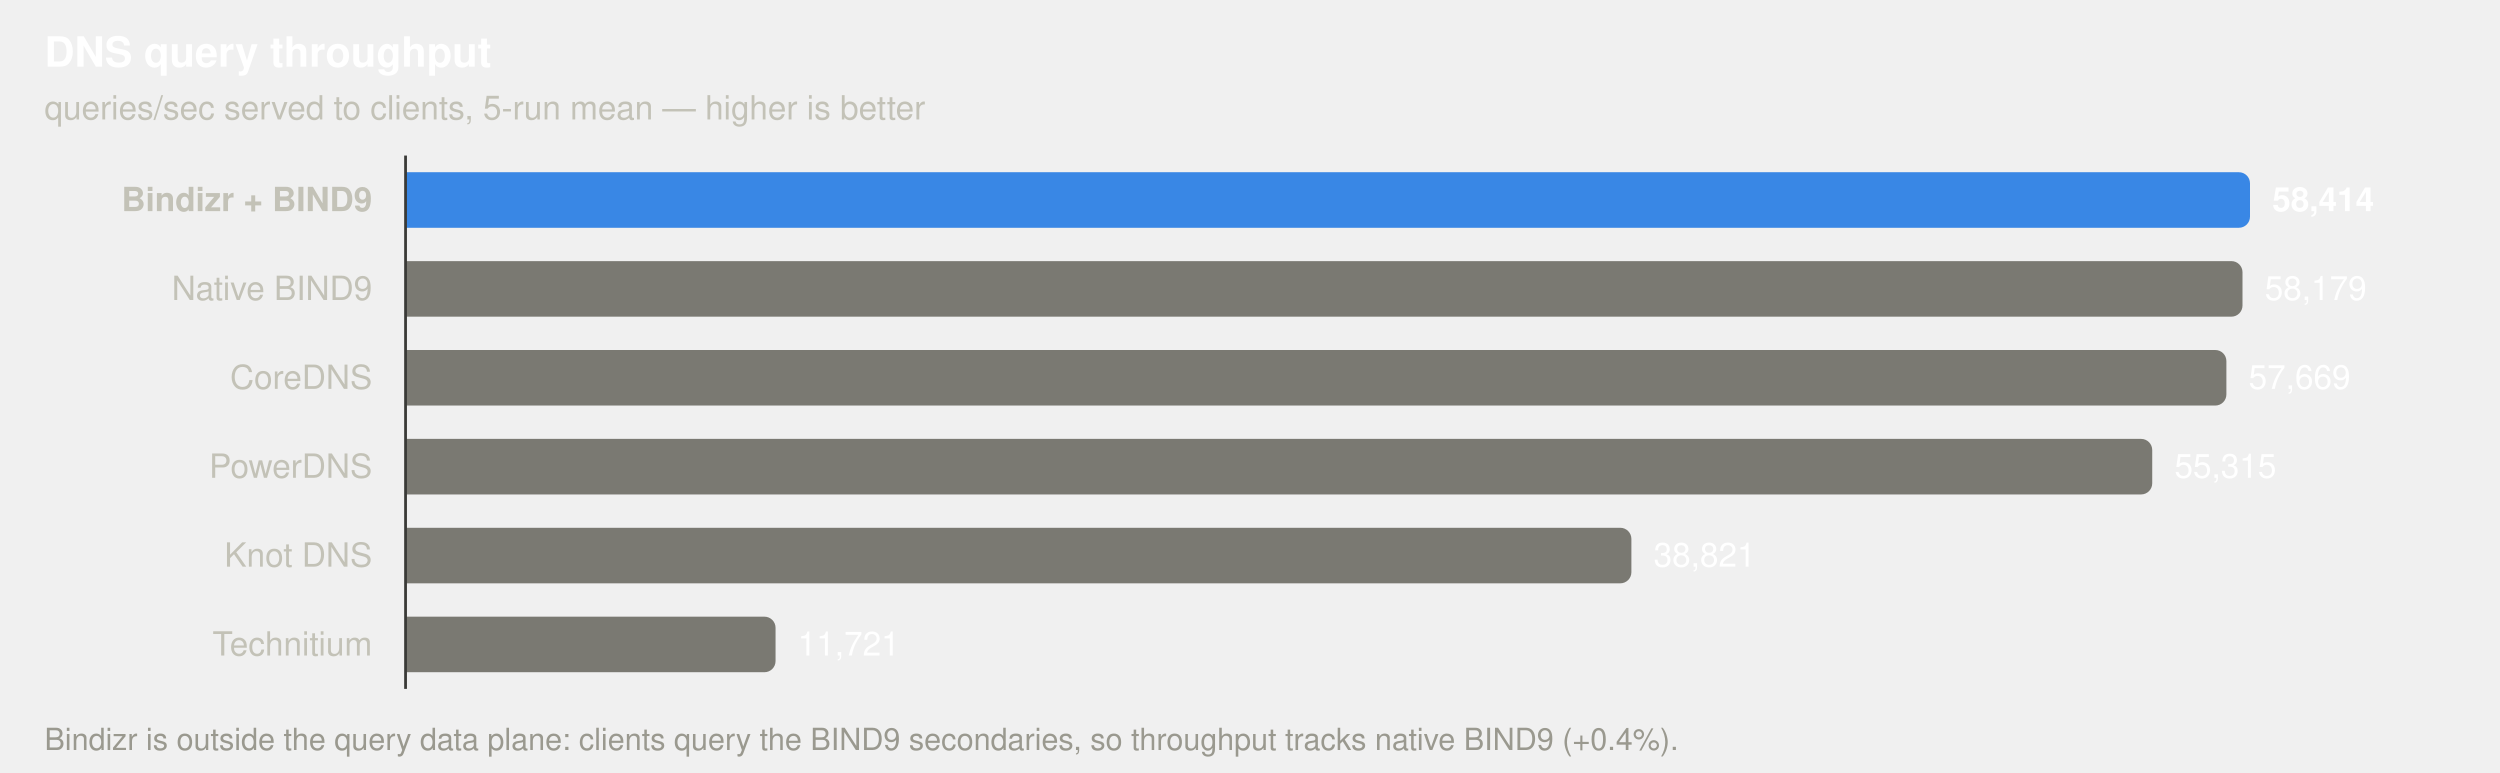
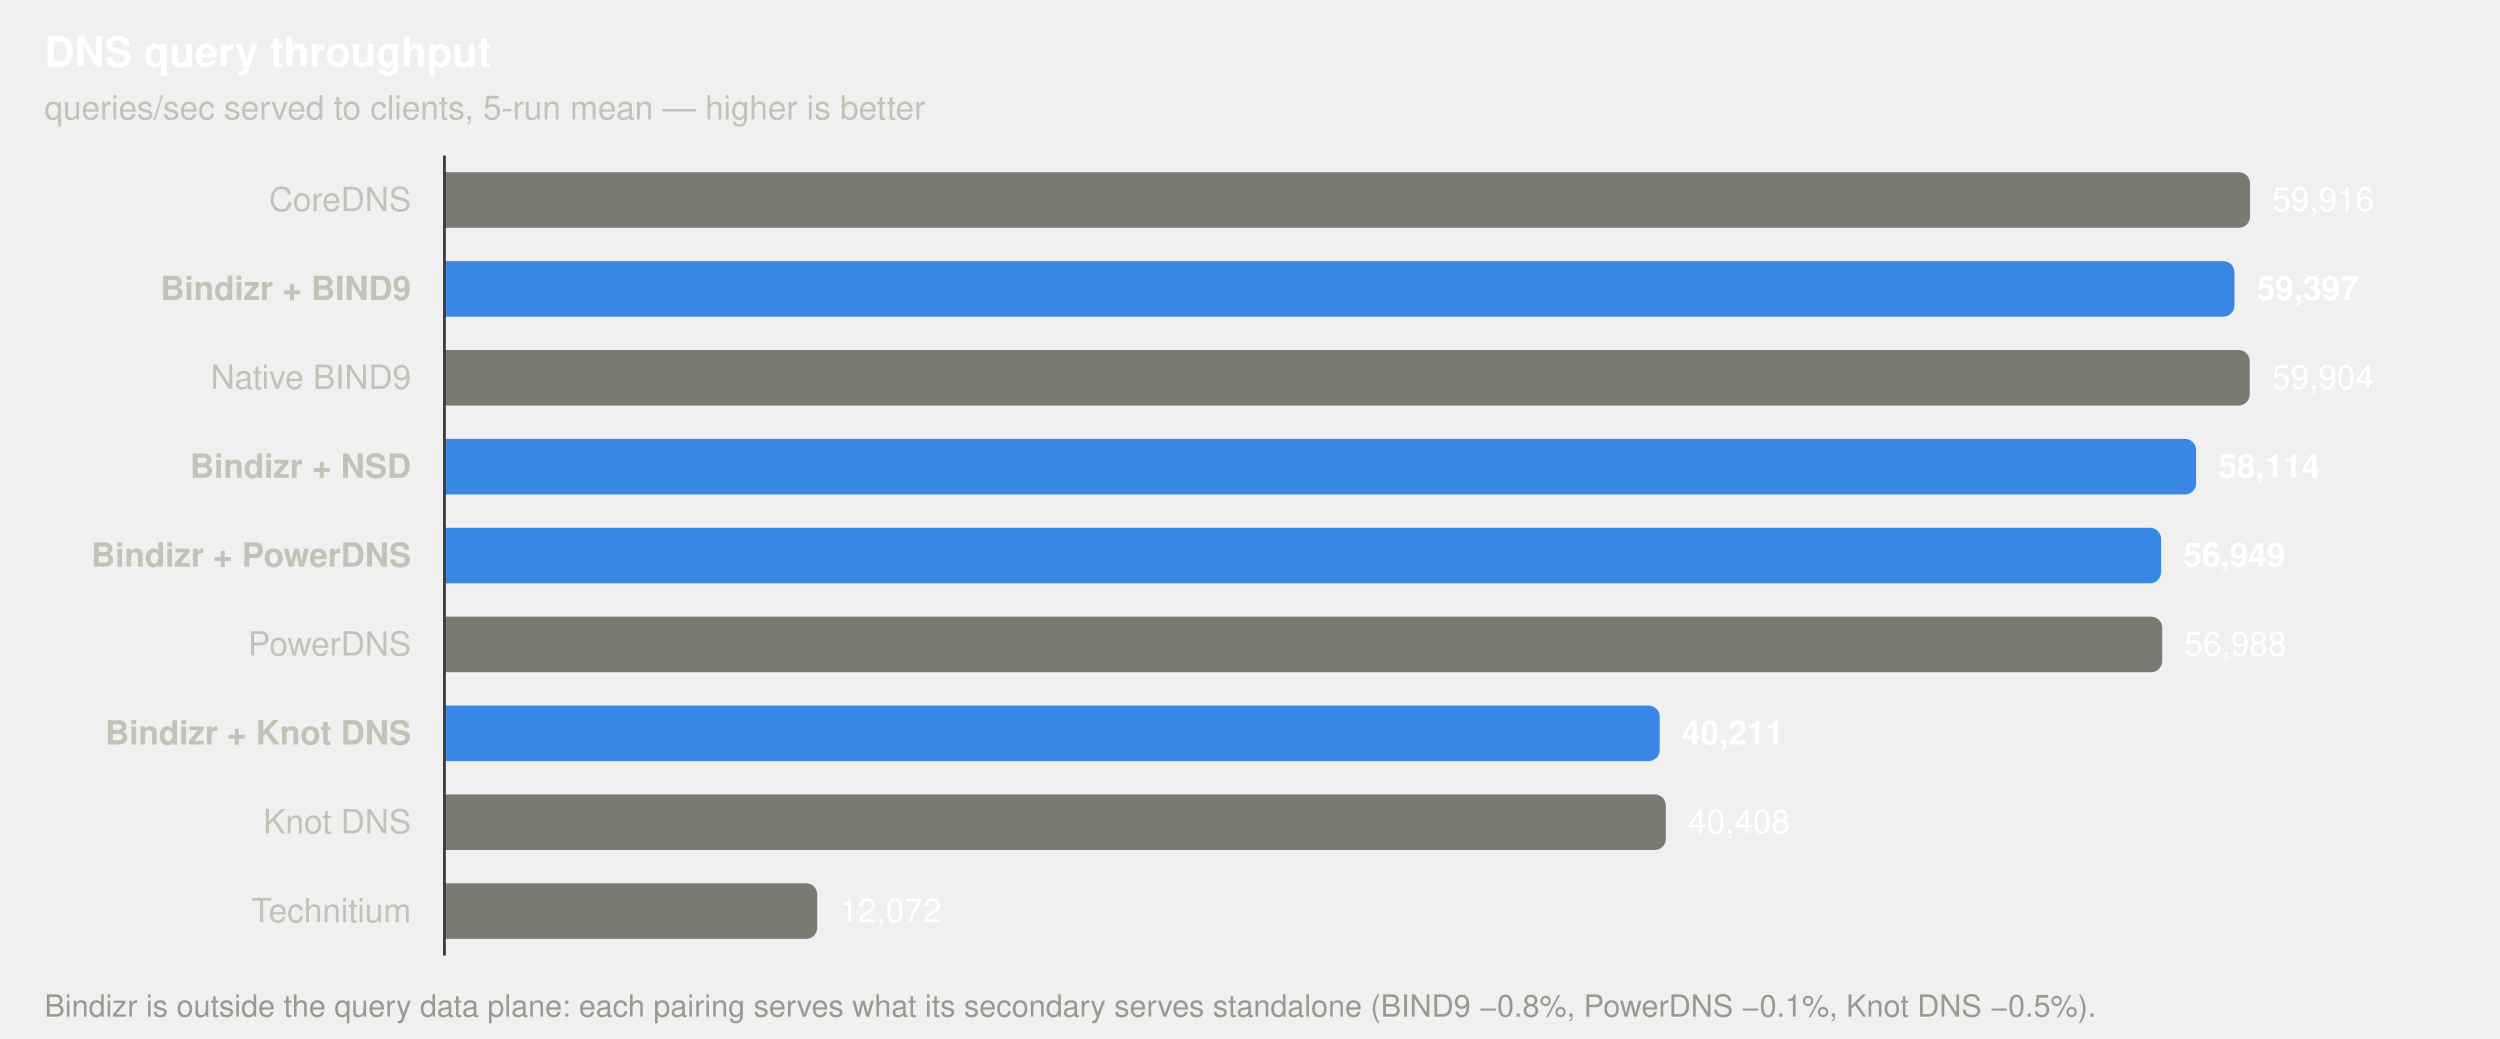
- <svg xmlns="http://www.w3.org/2000/svg" width="900" height="278" viewBox="0 0 900 278" role="img">
+ <svg xmlns="http://www.w3.org/2000/svg" width="900" height="374" viewBox="0 0 900 374" role="img">
  <text x="16.0" y="24.0" font-family="-apple-system, BlinkMacSystemFont, 'Segoe UI', Helvetica, Arial, sans-serif" font-size="15" font-weight="600" fill="#ffffff" text-anchor="start">DNS query throughput</text>
  <text x="16.0" y="43.0" font-family="-apple-system, BlinkMacSystemFont, 'Segoe UI', Helvetica, Arial, sans-serif" font-size="12" font-weight="400" fill="#c3c2b7" text-anchor="start">queries/sec served to clients, 5-run mean — higher is better</text>
-   <text x="134.0" y="76.0" font-family="-apple-system, BlinkMacSystemFont, 'Segoe UI', Helvetica, Arial, sans-serif" font-size="12" font-weight="600" fill="#c3c2b7" text-anchor="end">Bindizr + BIND9</text>
-   <path d="M146.0,62.0 H806.0 A4,4 0 0 1 810.0,66.0 V78.0 A4,4 0 0 1 806.0,82.0 H146.0 Z" fill="#3987e5" />
-   <text x="818.0" y="76.0" font-family="-apple-system, BlinkMacSystemFont, 'Segoe UI', Helvetica, Arial, sans-serif" font-size="12" font-weight="600" fill="#ffffff" text-anchor="start">58,414</text>
-   <text x="134.0" y="108.0" font-family="-apple-system, BlinkMacSystemFont, 'Segoe UI', Helvetica, Arial, sans-serif" font-size="12" font-weight="400" fill="#c3c2b7" text-anchor="end">Native BIND9</text>
-   <path d="M146.0,94.0 H803.3 A4,4 0 0 1 807.3,98.0 V110.0 A4,4 0 0 1 803.3,114.0 H146.0 Z" fill="#7a7972" />
-   <text x="815.3" y="108.0" font-family="-apple-system, BlinkMacSystemFont, 'Segoe UI', Helvetica, Arial, sans-serif" font-size="12" font-weight="400" fill="#ffffff" text-anchor="start">58,179</text>
-   <text x="134.0" y="140.0" font-family="-apple-system, BlinkMacSystemFont, 'Segoe UI', Helvetica, Arial, sans-serif" font-size="12" font-weight="400" fill="#c3c2b7" text-anchor="end">CoreDNS</text>
-   <path d="M146.0,126.0 H797.5 A4,4 0 0 1 801.5,130.0 V142.0 A4,4 0 0 1 797.5,146.0 H146.0 Z" fill="#7a7972" />
-   <text x="809.5" y="140.0" font-family="-apple-system, BlinkMacSystemFont, 'Segoe UI', Helvetica, Arial, sans-serif" font-size="12" font-weight="400" fill="#ffffff" text-anchor="start">57,669</text>
-   <text x="134.0" y="172.0" font-family="-apple-system, BlinkMacSystemFont, 'Segoe UI', Helvetica, Arial, sans-serif" font-size="12" font-weight="400" fill="#c3c2b7" text-anchor="end">PowerDNS</text>
-   <path d="M146.0,158.0 H770.8 A4,4 0 0 1 774.8,162.0 V174.0 A4,4 0 0 1 770.8,178.0 H146.0 Z" fill="#7a7972" />
-   <text x="782.8" y="172.0" font-family="-apple-system, BlinkMacSystemFont, 'Segoe UI', Helvetica, Arial, sans-serif" font-size="12" font-weight="400" fill="#ffffff" text-anchor="start">55,315</text>
-   <text x="134.0" y="204.0" font-family="-apple-system, BlinkMacSystemFont, 'Segoe UI', Helvetica, Arial, sans-serif" font-size="12" font-weight="400" fill="#c3c2b7" text-anchor="end">Knot DNS</text>
-   <path d="M146.0,190.0 H583.3 A4,4 0 0 1 587.3,194.0 V206.0 A4,4 0 0 1 583.3,210.0 H146.0 Z" fill="#7a7972" />
-   <text x="595.3" y="204.0" font-family="-apple-system, BlinkMacSystemFont, 'Segoe UI', Helvetica, Arial, sans-serif" font-size="12" font-weight="400" fill="#ffffff" text-anchor="start">38,821</text>
-   <text x="134.0" y="236.0" font-family="-apple-system, BlinkMacSystemFont, 'Segoe UI', Helvetica, Arial, sans-serif" font-size="12" font-weight="400" fill="#c3c2b7" text-anchor="end">Technitium</text>
-   <path d="M146.0,222.0 H275.2 A4,4 0 0 1 279.2,226.0 V238.0 A4,4 0 0 1 275.2,242.0 H146.0 Z" fill="#7a7972" />
-   <text x="287.2" y="236.0" font-family="-apple-system, BlinkMacSystemFont, 'Segoe UI', Helvetica, Arial, sans-serif" font-size="12" font-weight="400" fill="#ffffff" text-anchor="start">11,721</text>
-   <line x1="146" y1="56" x2="146" y2="248" stroke="#3a3a37" stroke-width="1" />
-   <text x="16.0" y="270.0" font-family="-apple-system, BlinkMacSystemFont, 'Segoe UI', Helvetica, Arial, sans-serif" font-size="11" font-weight="400" fill="#9a998f" text-anchor="start">Bindizr is outside the query data plane: clients query the BIND9 secondaries, so throughput tracks native BIND9 (+0.4%).</text>
+   <text x="148.0" y="76.0" font-family="-apple-system, BlinkMacSystemFont, 'Segoe UI', Helvetica, Arial, sans-serif" font-size="12" font-weight="400" fill="#c3c2b7" text-anchor="end">CoreDNS</text>
+   <path d="M160.0,62.0 H806.0 A4,4 0 0 1 810.0,66.0 V78.0 A4,4 0 0 1 806.0,82.0 H160.0 Z" fill="#7a7972" />
+   <text x="818.0" y="76.0" font-family="-apple-system, BlinkMacSystemFont, 'Segoe UI', Helvetica, Arial, sans-serif" font-size="12" font-weight="400" fill="#ffffff" text-anchor="start">59,916</text>
+   <text x="148.0" y="108.0" font-family="-apple-system, BlinkMacSystemFont, 'Segoe UI', Helvetica, Arial, sans-serif" font-size="12" font-weight="600" fill="#c3c2b7" text-anchor="end">Bindizr + BIND9</text>
+   <path d="M160.0,94.0 H800.4 A4,4 0 0 1 804.4,98.0 V110.0 A4,4 0 0 1 800.4,114.0 H160.0 Z" fill="#3987e5" />
+   <text x="812.4" y="108.0" font-family="-apple-system, BlinkMacSystemFont, 'Segoe UI', Helvetica, Arial, sans-serif" font-size="12" font-weight="600" fill="#ffffff" text-anchor="start">59,397</text>
+   <text x="148.0" y="140.0" font-family="-apple-system, BlinkMacSystemFont, 'Segoe UI', Helvetica, Arial, sans-serif" font-size="12" font-weight="400" fill="#c3c2b7" text-anchor="end">Native BIND9</text>
+   <path d="M160.0,126.0 H805.9 A4,4 0 0 1 809.9,130.0 V142.0 A4,4 0 0 1 805.9,146.0 H160.0 Z" fill="#7a7972" />
+   <text x="817.9" y="140.0" font-family="-apple-system, BlinkMacSystemFont, 'Segoe UI', Helvetica, Arial, sans-serif" font-size="12" font-weight="400" fill="#ffffff" text-anchor="start">59,904</text>
+   <text x="148.0" y="172.0" font-family="-apple-system, BlinkMacSystemFont, 'Segoe UI', Helvetica, Arial, sans-serif" font-size="12" font-weight="600" fill="#c3c2b7" text-anchor="end">Bindizr + NSD</text>
+   <path d="M160.0,158.0 H786.6 A4,4 0 0 1 790.6,162.0 V174.0 A4,4 0 0 1 786.6,178.0 H160.0 Z" fill="#3987e5" />
+   <text x="798.6" y="172.0" font-family="-apple-system, BlinkMacSystemFont, 'Segoe UI', Helvetica, Arial, sans-serif" font-size="12" font-weight="600" fill="#ffffff" text-anchor="start">58,114</text>
+   <text x="148.0" y="204.0" font-family="-apple-system, BlinkMacSystemFont, 'Segoe UI', Helvetica, Arial, sans-serif" font-size="12" font-weight="600" fill="#c3c2b7" text-anchor="end">Bindizr + PowerDNS</text>
+   <path d="M160.0,190.0 H774.0 A4,4 0 0 1 778.0,194.0 V206.0 A4,4 0 0 1 774.0,210.0 H160.0 Z" fill="#3987e5" />
+   <text x="786.0" y="204.0" font-family="-apple-system, BlinkMacSystemFont, 'Segoe UI', Helvetica, Arial, sans-serif" font-size="12" font-weight="600" fill="#ffffff" text-anchor="start">56,949</text>
+   <text x="148.0" y="236.0" font-family="-apple-system, BlinkMacSystemFont, 'Segoe UI', Helvetica, Arial, sans-serif" font-size="12" font-weight="400" fill="#c3c2b7" text-anchor="end">PowerDNS</text>
+   <path d="M160.0,222.0 H774.4 A4,4 0 0 1 778.4,226.0 V238.0 A4,4 0 0 1 774.4,242.0 H160.0 Z" fill="#7a7972" />
+   <text x="786.4" y="236.0" font-family="-apple-system, BlinkMacSystemFont, 'Segoe UI', Helvetica, Arial, sans-serif" font-size="12" font-weight="400" fill="#ffffff" text-anchor="start">56,988</text>
+   <text x="148.0" y="268.0" font-family="-apple-system, BlinkMacSystemFont, 'Segoe UI', Helvetica, Arial, sans-serif" font-size="12" font-weight="600" fill="#c3c2b7" text-anchor="end">Bindizr + Knot DNS</text>
+   <path d="M160.0,254.0 H593.5 A4,4 0 0 1 597.5,258.0 V270.0 A4,4 0 0 1 593.5,274.0 H160.0 Z" fill="#3987e5" />
+   <text x="605.5" y="268.0" font-family="-apple-system, BlinkMacSystemFont, 'Segoe UI', Helvetica, Arial, sans-serif" font-size="12" font-weight="600" fill="#ffffff" text-anchor="start">40,211</text>
+   <text x="148.0" y="300.0" font-family="-apple-system, BlinkMacSystemFont, 'Segoe UI', Helvetica, Arial, sans-serif" font-size="12" font-weight="400" fill="#c3c2b7" text-anchor="end">Knot DNS</text>
+   <path d="M160.0,286.0 H595.7 A4,4 0 0 1 599.7,290.0 V302.0 A4,4 0 0 1 595.7,306.0 H160.0 Z" fill="#7a7972" />
+   <text x="607.7" y="300.0" font-family="-apple-system, BlinkMacSystemFont, 'Segoe UI', Helvetica, Arial, sans-serif" font-size="12" font-weight="400" fill="#ffffff" text-anchor="start">40,408</text>
+   <text x="148.0" y="332.0" font-family="-apple-system, BlinkMacSystemFont, 'Segoe UI', Helvetica, Arial, sans-serif" font-size="12" font-weight="400" fill="#c3c2b7" text-anchor="end">Technitium</text>
+   <path d="M160.0,318.0 H290.2 A4,4 0 0 1 294.2,322.0 V334.0 A4,4 0 0 1 290.2,338.0 H160.0 Z" fill="#7a7972" />
+   <text x="302.2" y="332.0" font-family="-apple-system, BlinkMacSystemFont, 'Segoe UI', Helvetica, Arial, sans-serif" font-size="12" font-weight="400" fill="#ffffff" text-anchor="start">12,072</text>
+   <line x1="160" y1="56" x2="160" y2="344" stroke="#3a3a37" stroke-width="1" />
+   <text x="16.0" y="366.0" font-family="-apple-system, BlinkMacSystemFont, 'Segoe UI', Helvetica, Arial, sans-serif" font-size="11" font-weight="400" fill="#9a998f" text-anchor="start">Bindizr is outside the query data plane: each pairing serves what its secondary serves standalone (BIND9 −0.8%, PowerDNS −0.1%, Knot DNS −0.5%).</text>
</svg>
